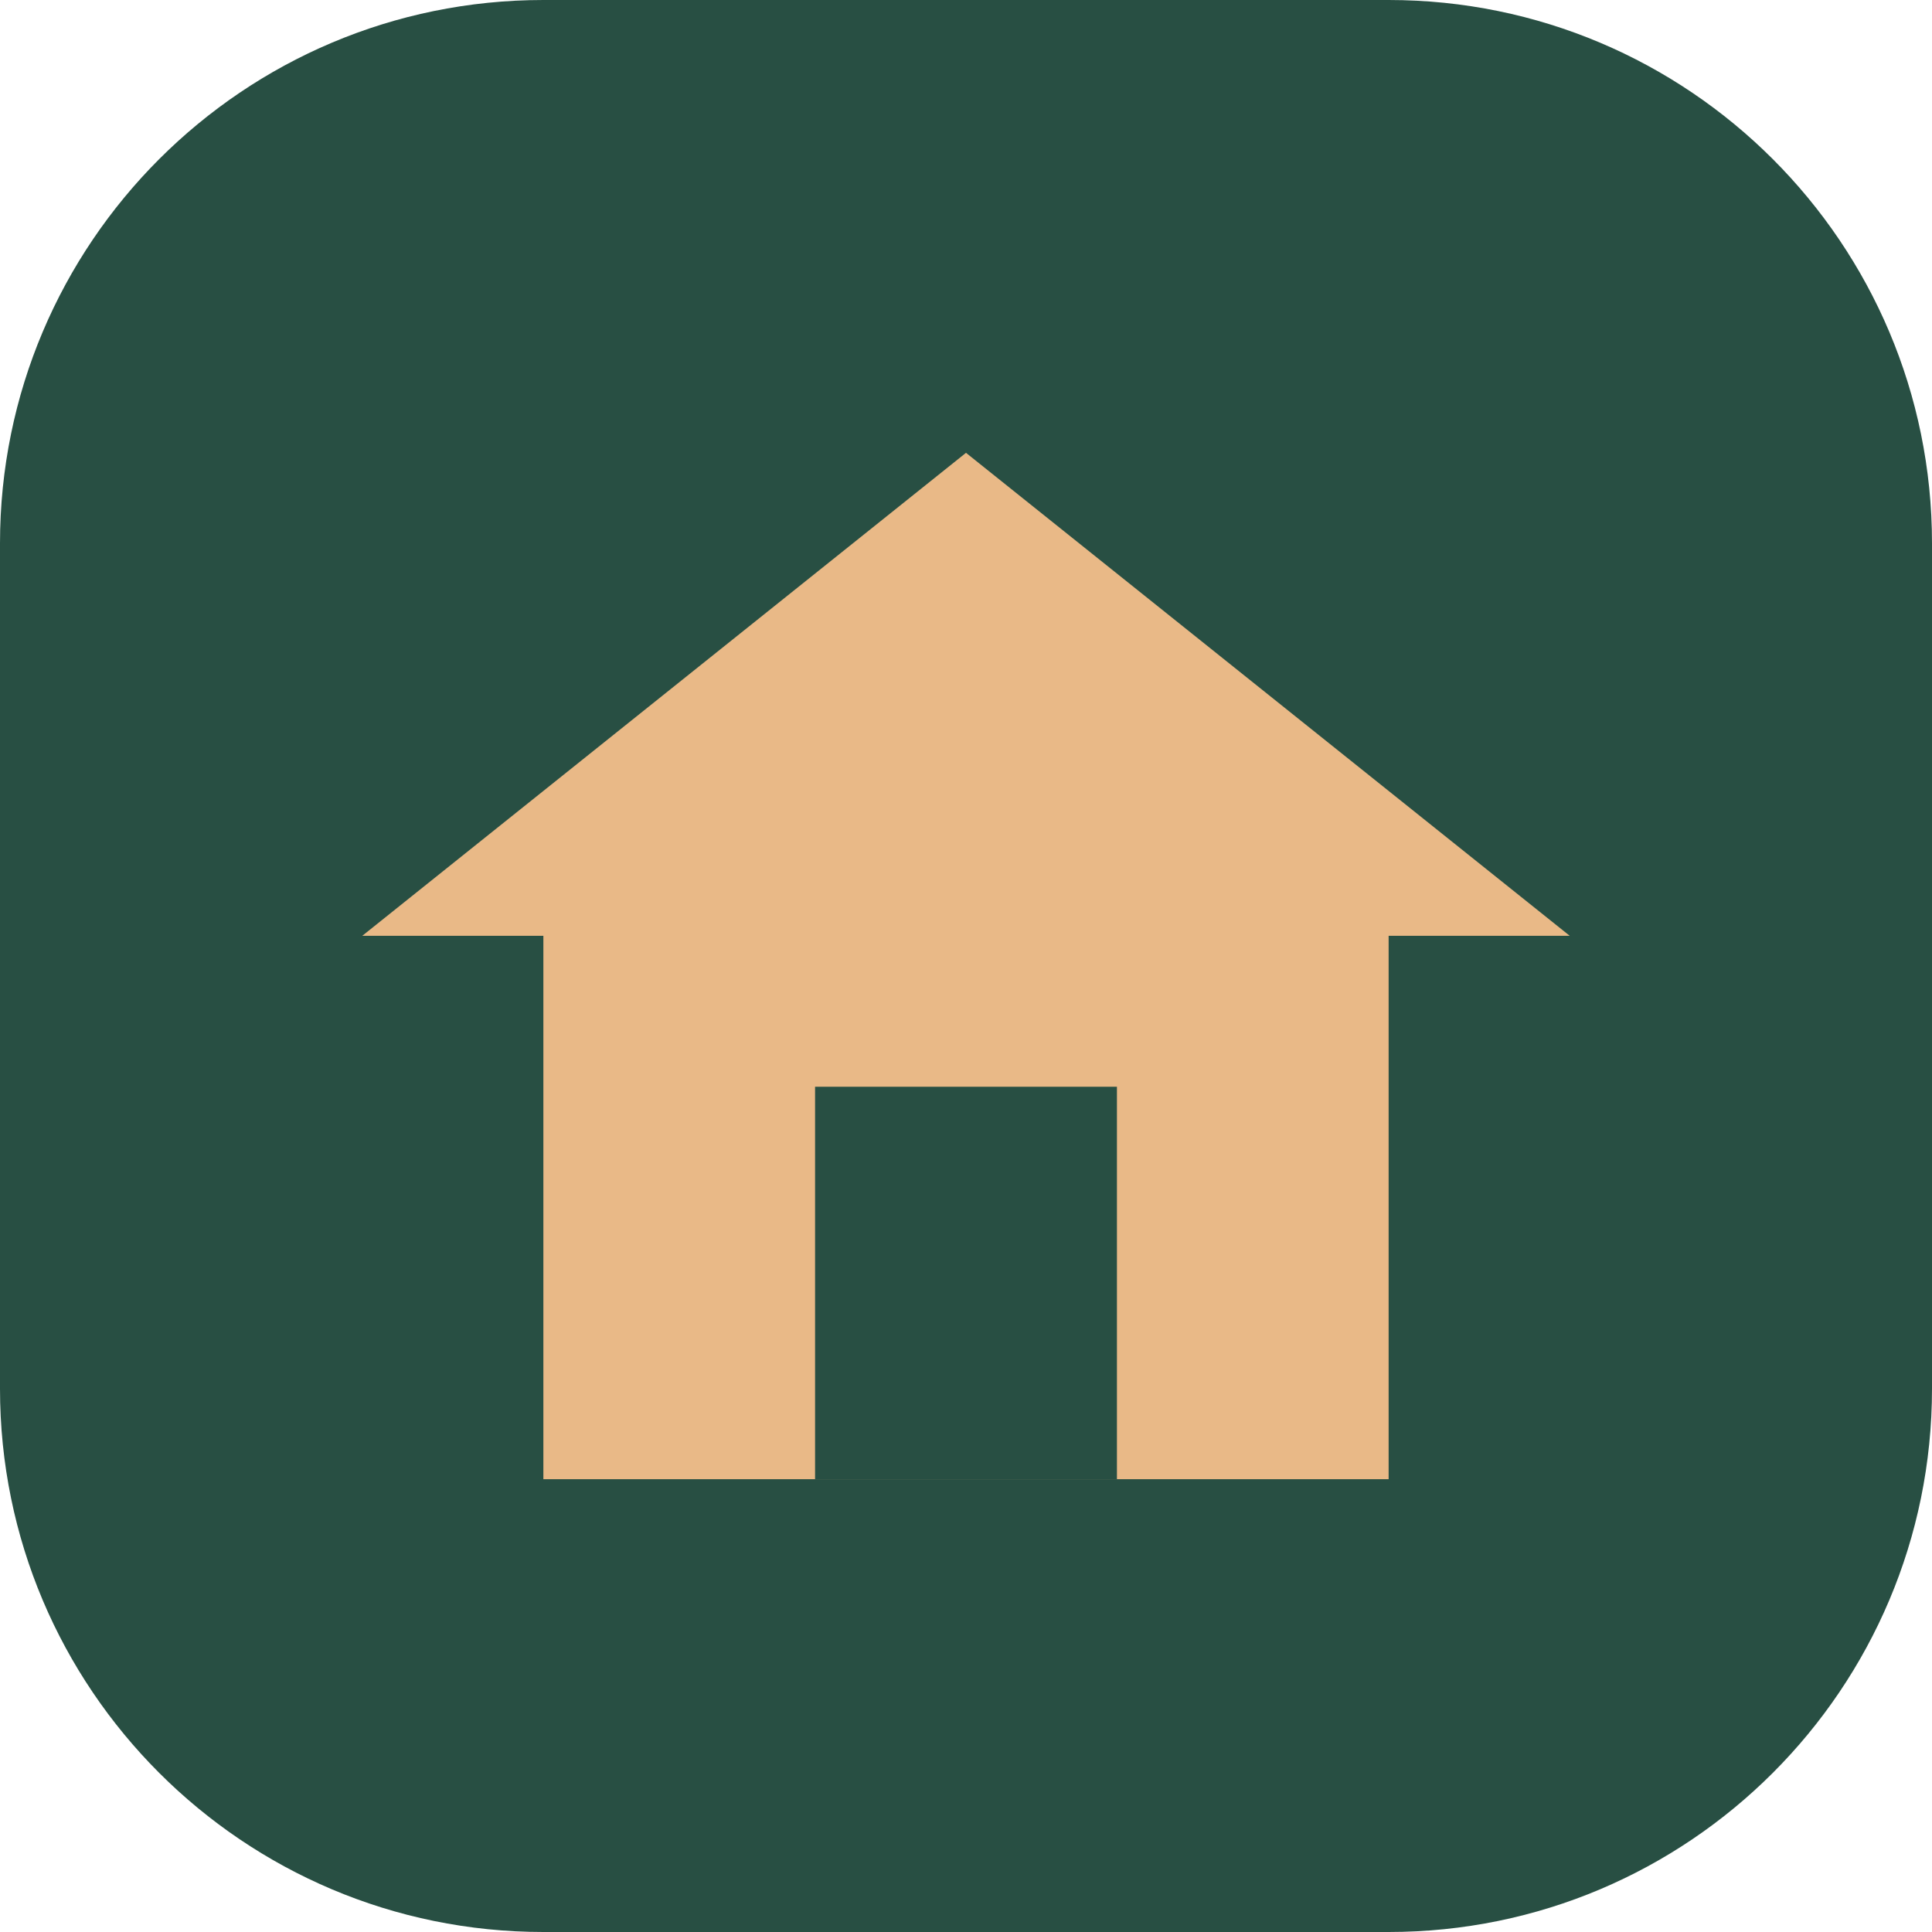
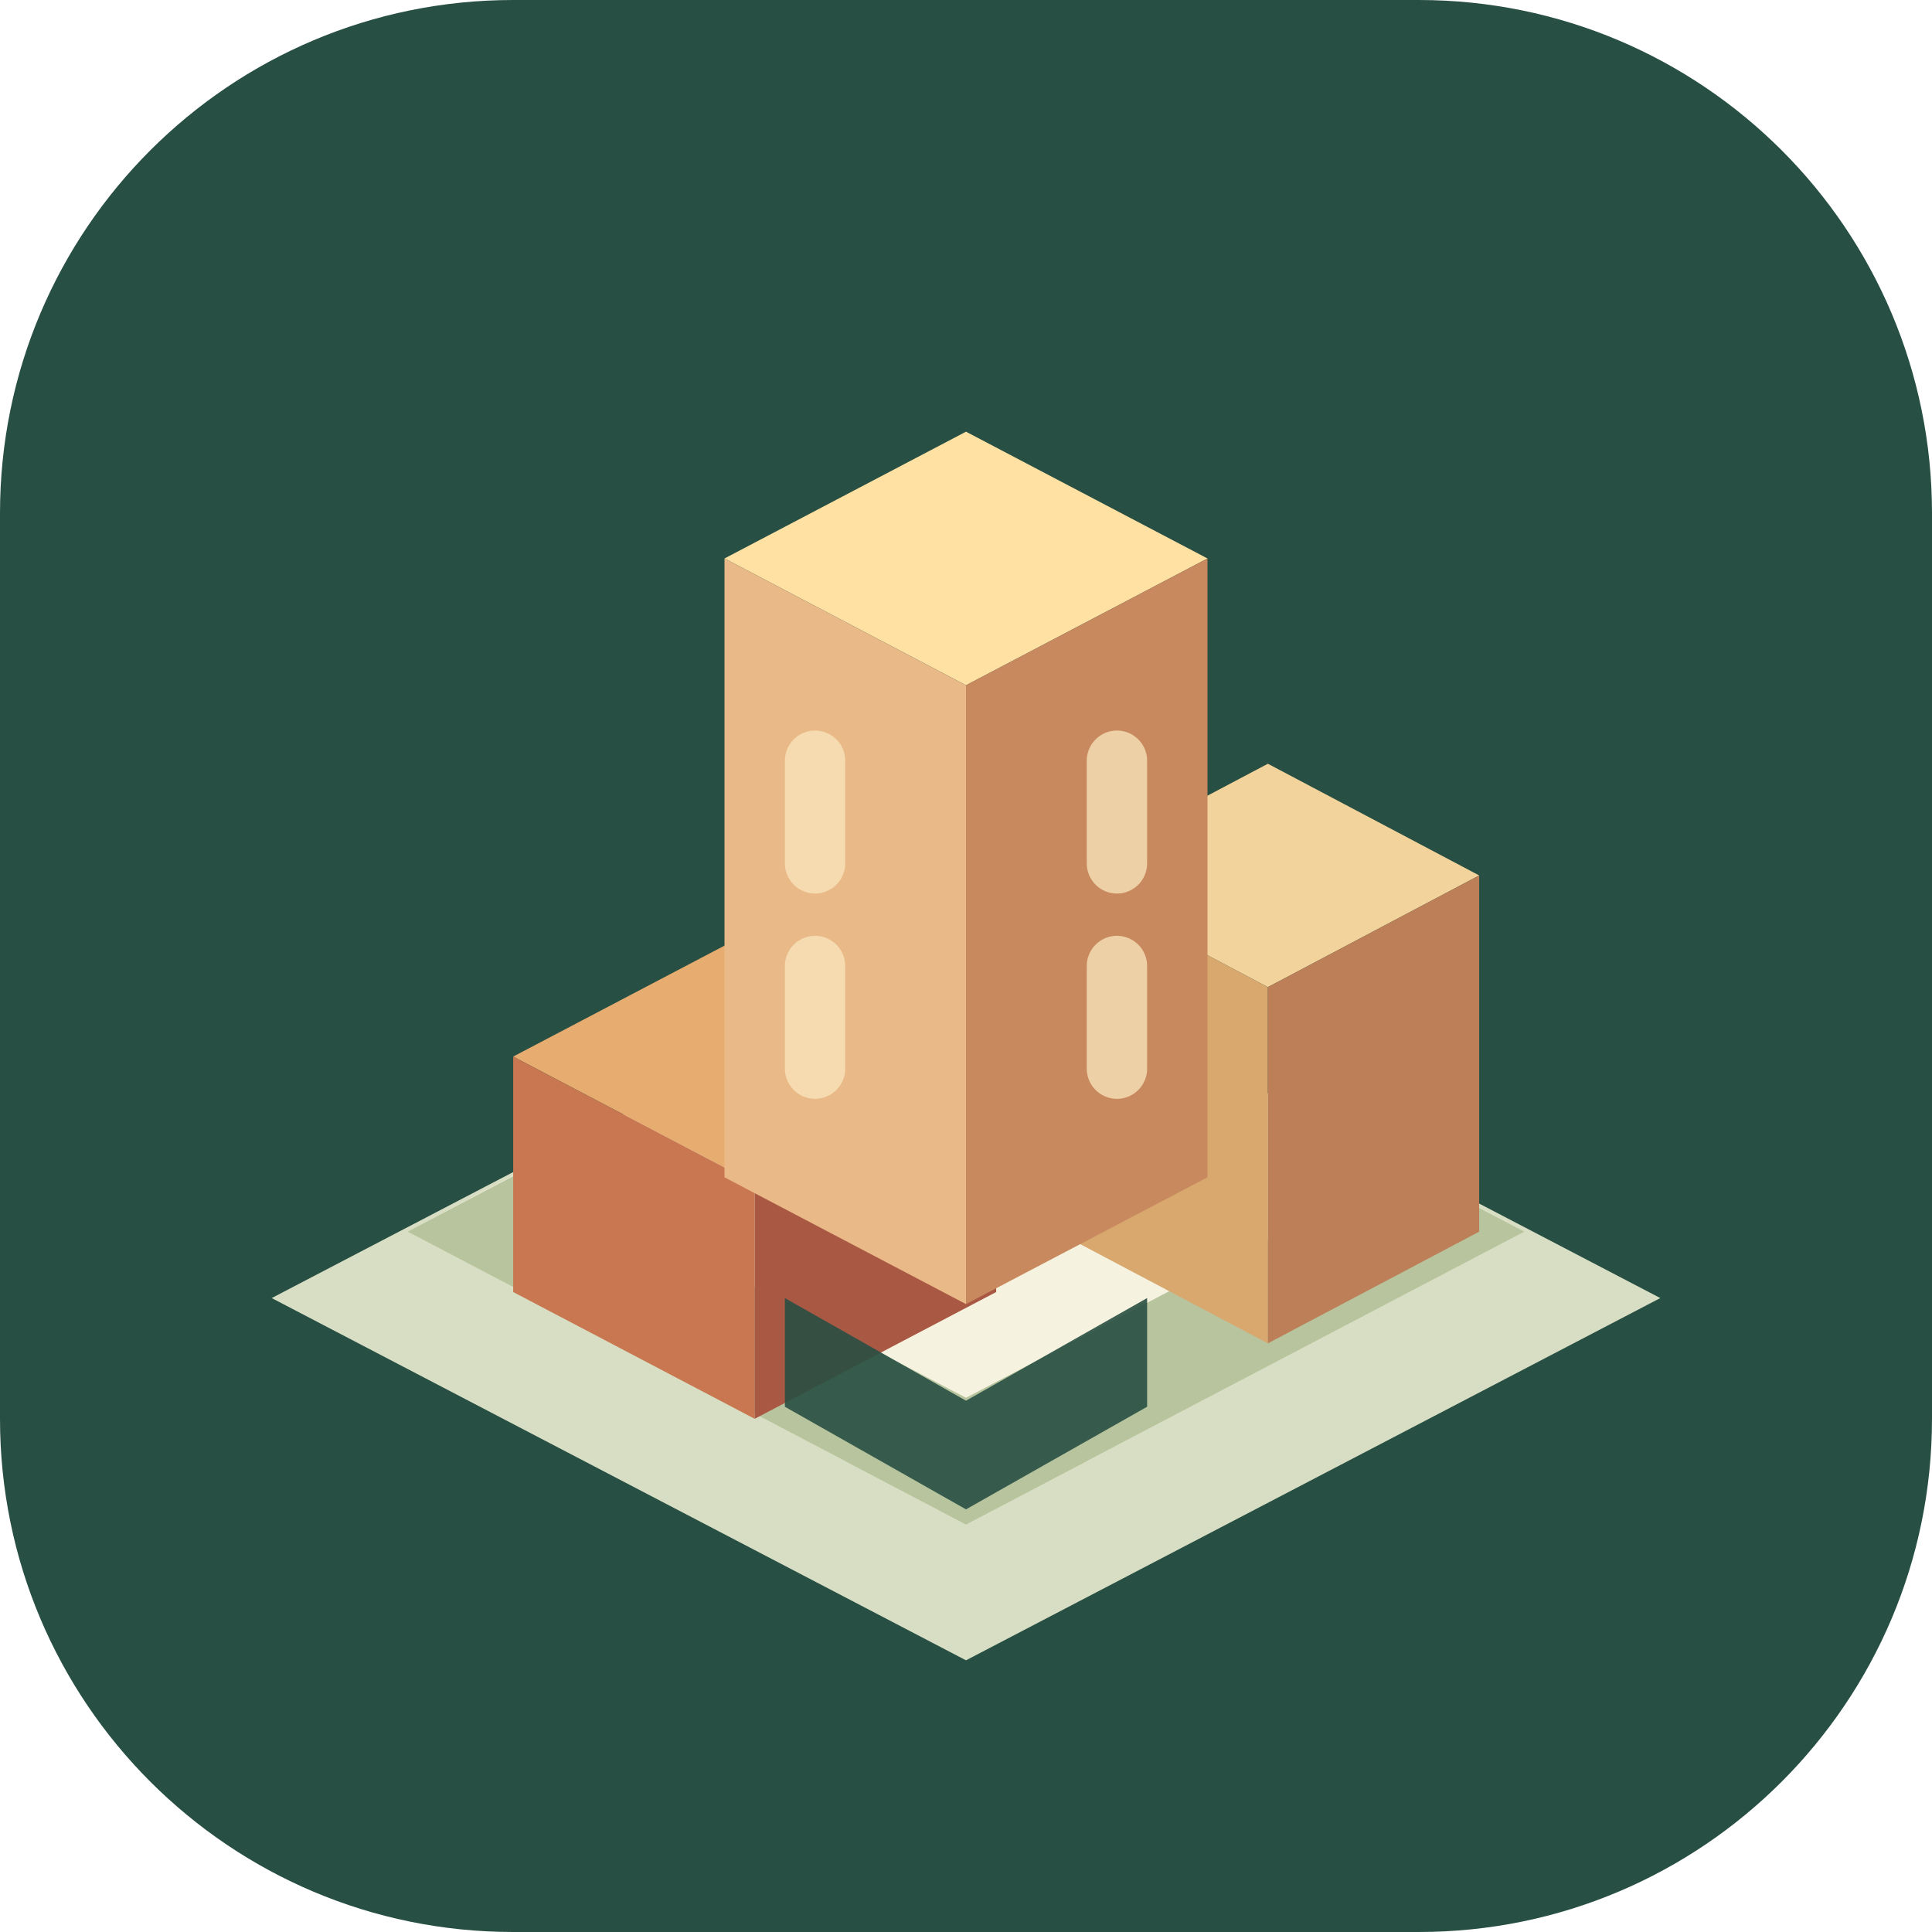
- <svg xmlns="http://www.w3.org/2000/svg" viewBox="0 0 64 64">
-   <rect width="64" height="64" rx="18" fill="#284f43" />
-   <path d="M12 31 32 15 52 31H46V49H18V31Z" fill="#e9b987" />
-   <path d="M27 36H37V49H27Z" fill="#284f43" />
+ <svg xmlns="http://www.w3.org/2000/svg" viewBox="0 0 64 64" role="img" aria-label="CityMaker">
+   <rect width="64" height="64" rx="17" fill="#284f43" />
+   <path d="m32 55-23-12 23-12 23 12-23 12Z" fill="#d8dec4" />
+   <path d="m32 50.5-18.5-9.7L32 31l18.5 9.8L32 50.5Z" fill="#f5f3df" />
+   <path d="m13.5 40.8 4-2.1L36 48.4l-4 2.1-18.5-9.7Z" fill="#b7c49d" />
+   <path d="m46.5 38.7 4 2.1L32 50.5l-4-2.1 18.5-9.7Z" fill="#b7c49d" />
+   <path d="m17 35 8-4.2 8 4.2-8 4.2-8-4.2Z" fill="#e7ad70" />
+   <path d="m17 35 8 4.2V47l-8-4.2V35Z" fill="#c87750" />
+   <path d="m25 39.2 8-4.2v7.8L25 47v-7.8Z" fill="#a95843" />
+   <path d="m35 29 7-3.7 7 3.7-7 3.7-7-3.7Z" fill="#f2d39b" />
+   <path d="m35 29 7 3.7v11.8l-7-3.7V29Z" fill="#d9a86f" />
+   <path d="m42 32.7 7-3.7v11.8l-7 3.7V32.7Z" fill="#bd7f58" />
+   <path d="m24 18.5 8-4.2 8 4.2-8 4.2-8-4.2Z" fill="#ffe1a4" />
+   <path d="m24 18.5 8 4.2v20.5L24 39V18.5Z" fill="#e9b987" />
+   <path d="m32 22.7 8-4.2V39l-8 4.2V22.7Z" fill="#c8895e" />
+   <path d="M27 25.2v3.4M27 32v3.4M37 25.2v3.4M37 32v3.4" stroke="#f8e4ba" stroke-width="2" stroke-linecap="round" opacity=".78" />
+   <path d="M38 46.6 32 50l-6-3.4V43l6 3.4 6-3.4v3.6Z" fill="#284f43" opacity=".9" />
</svg>
